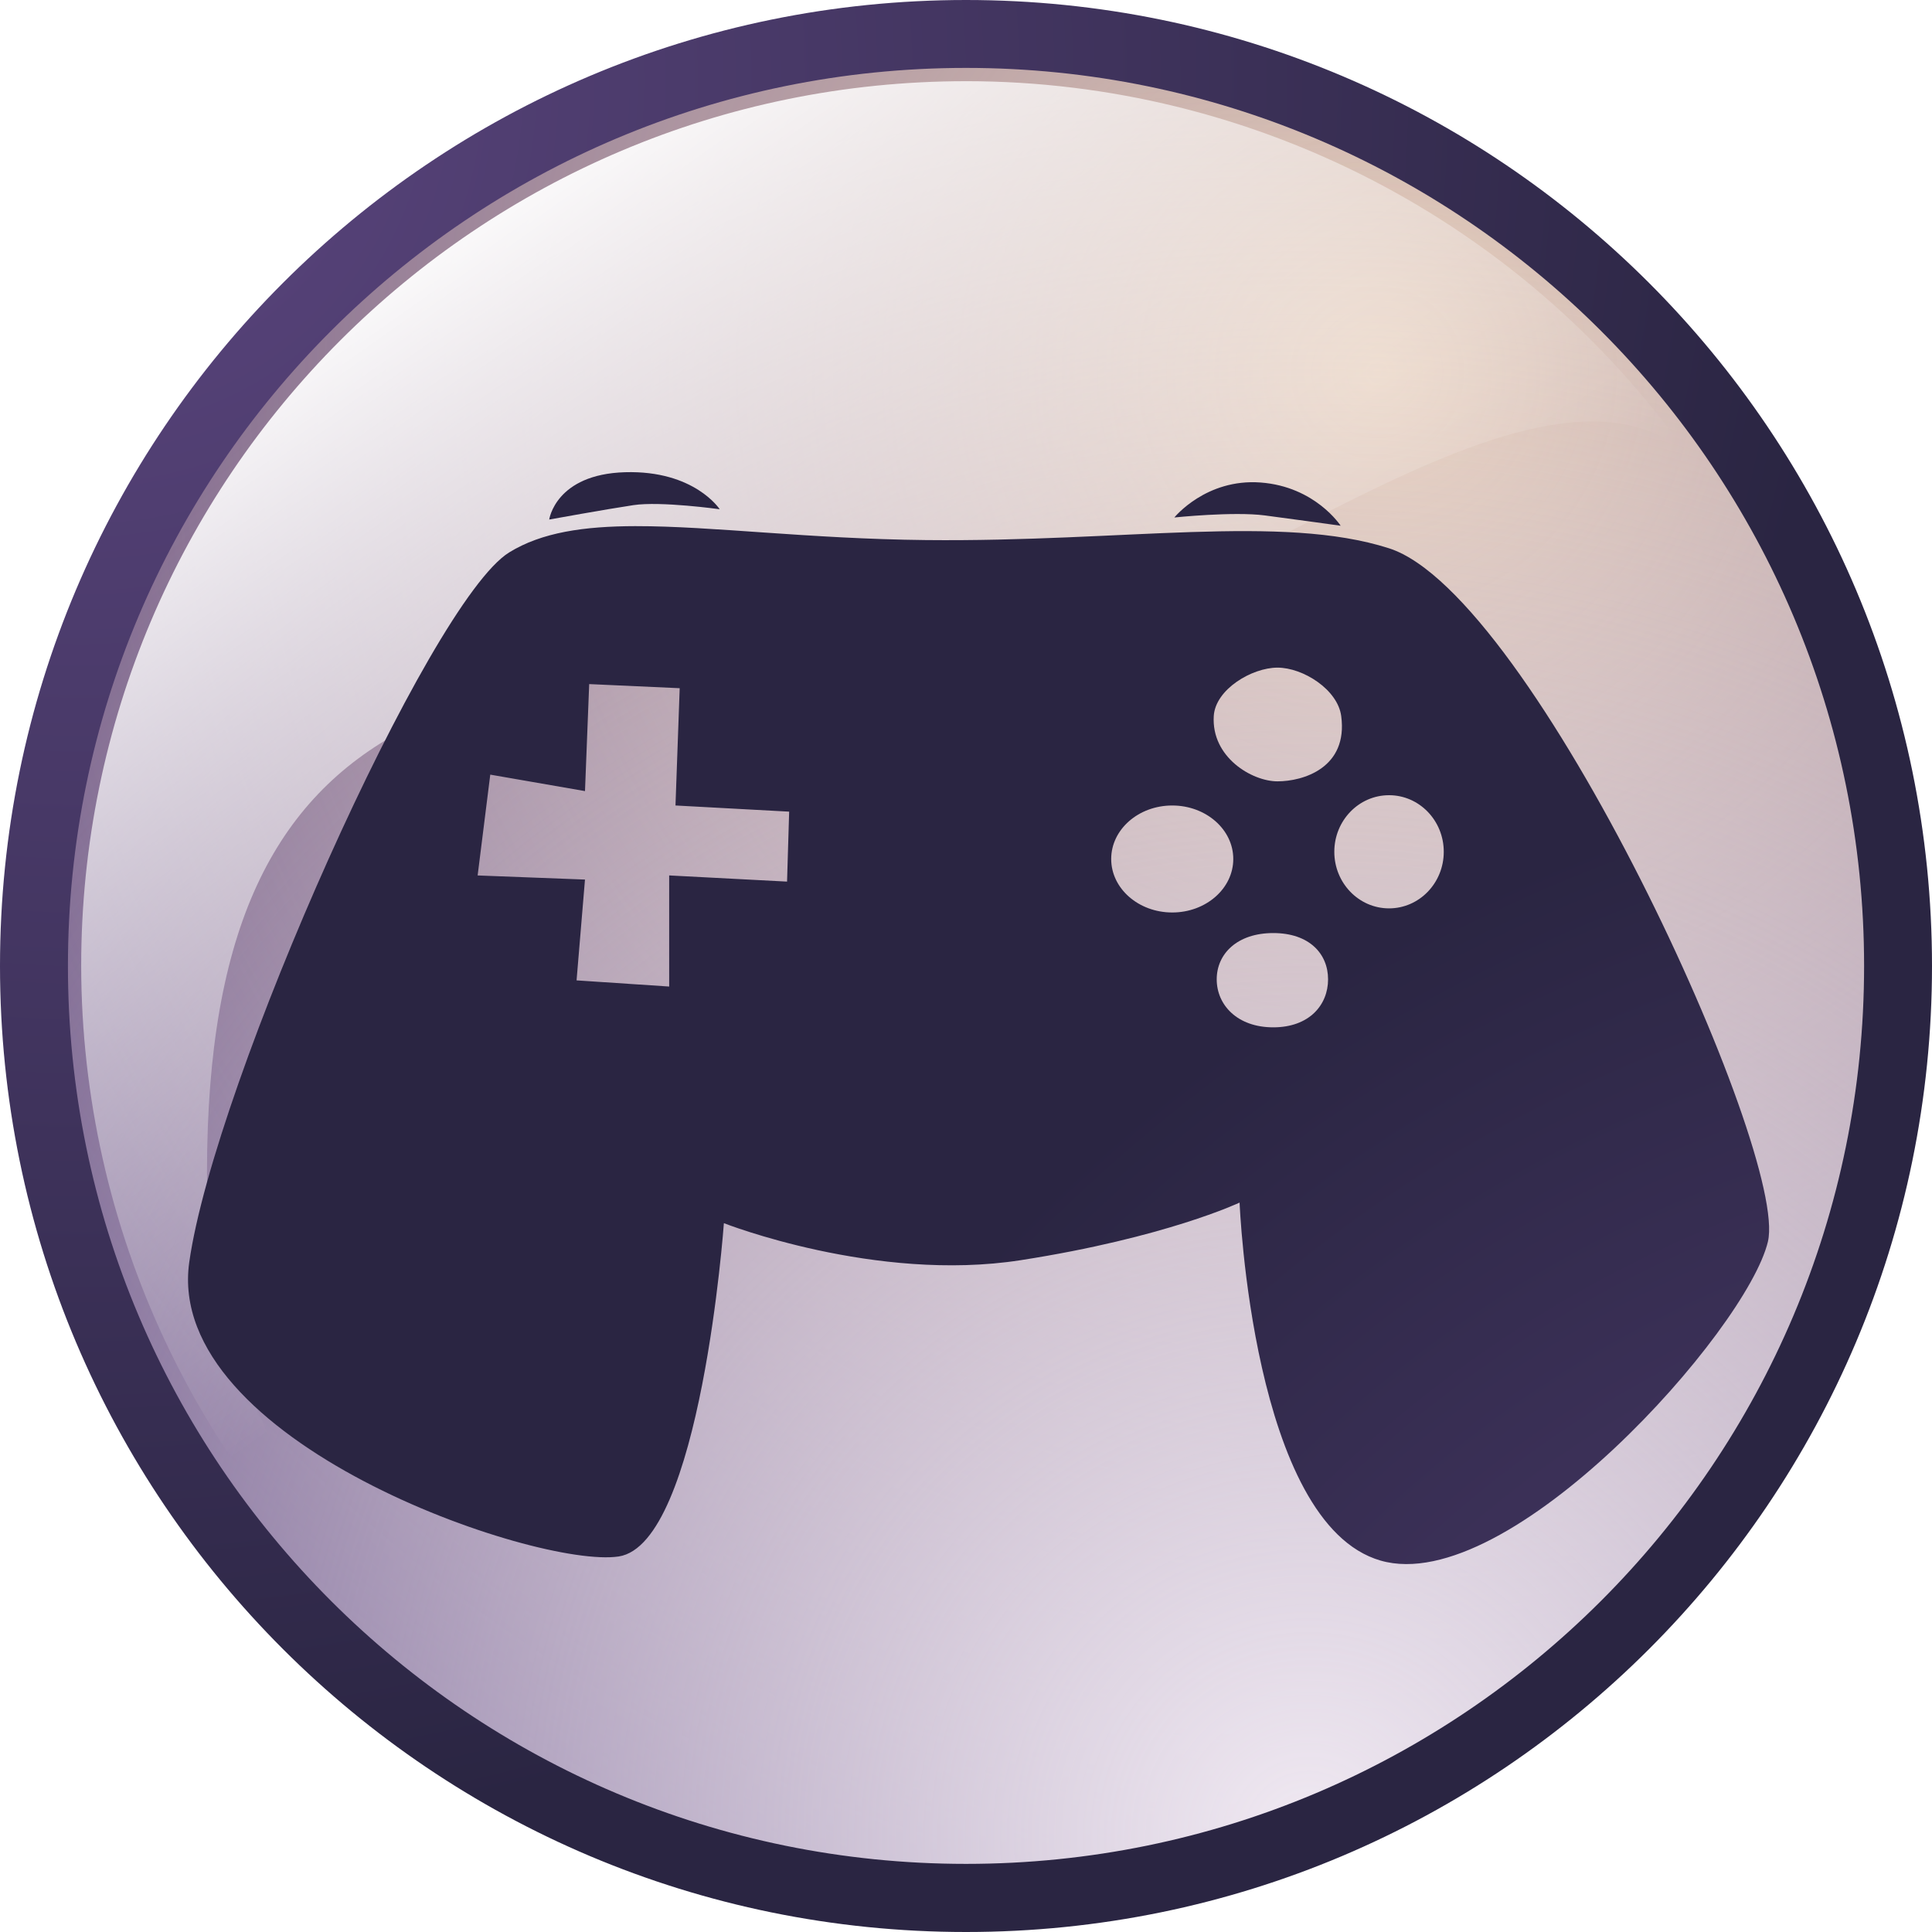
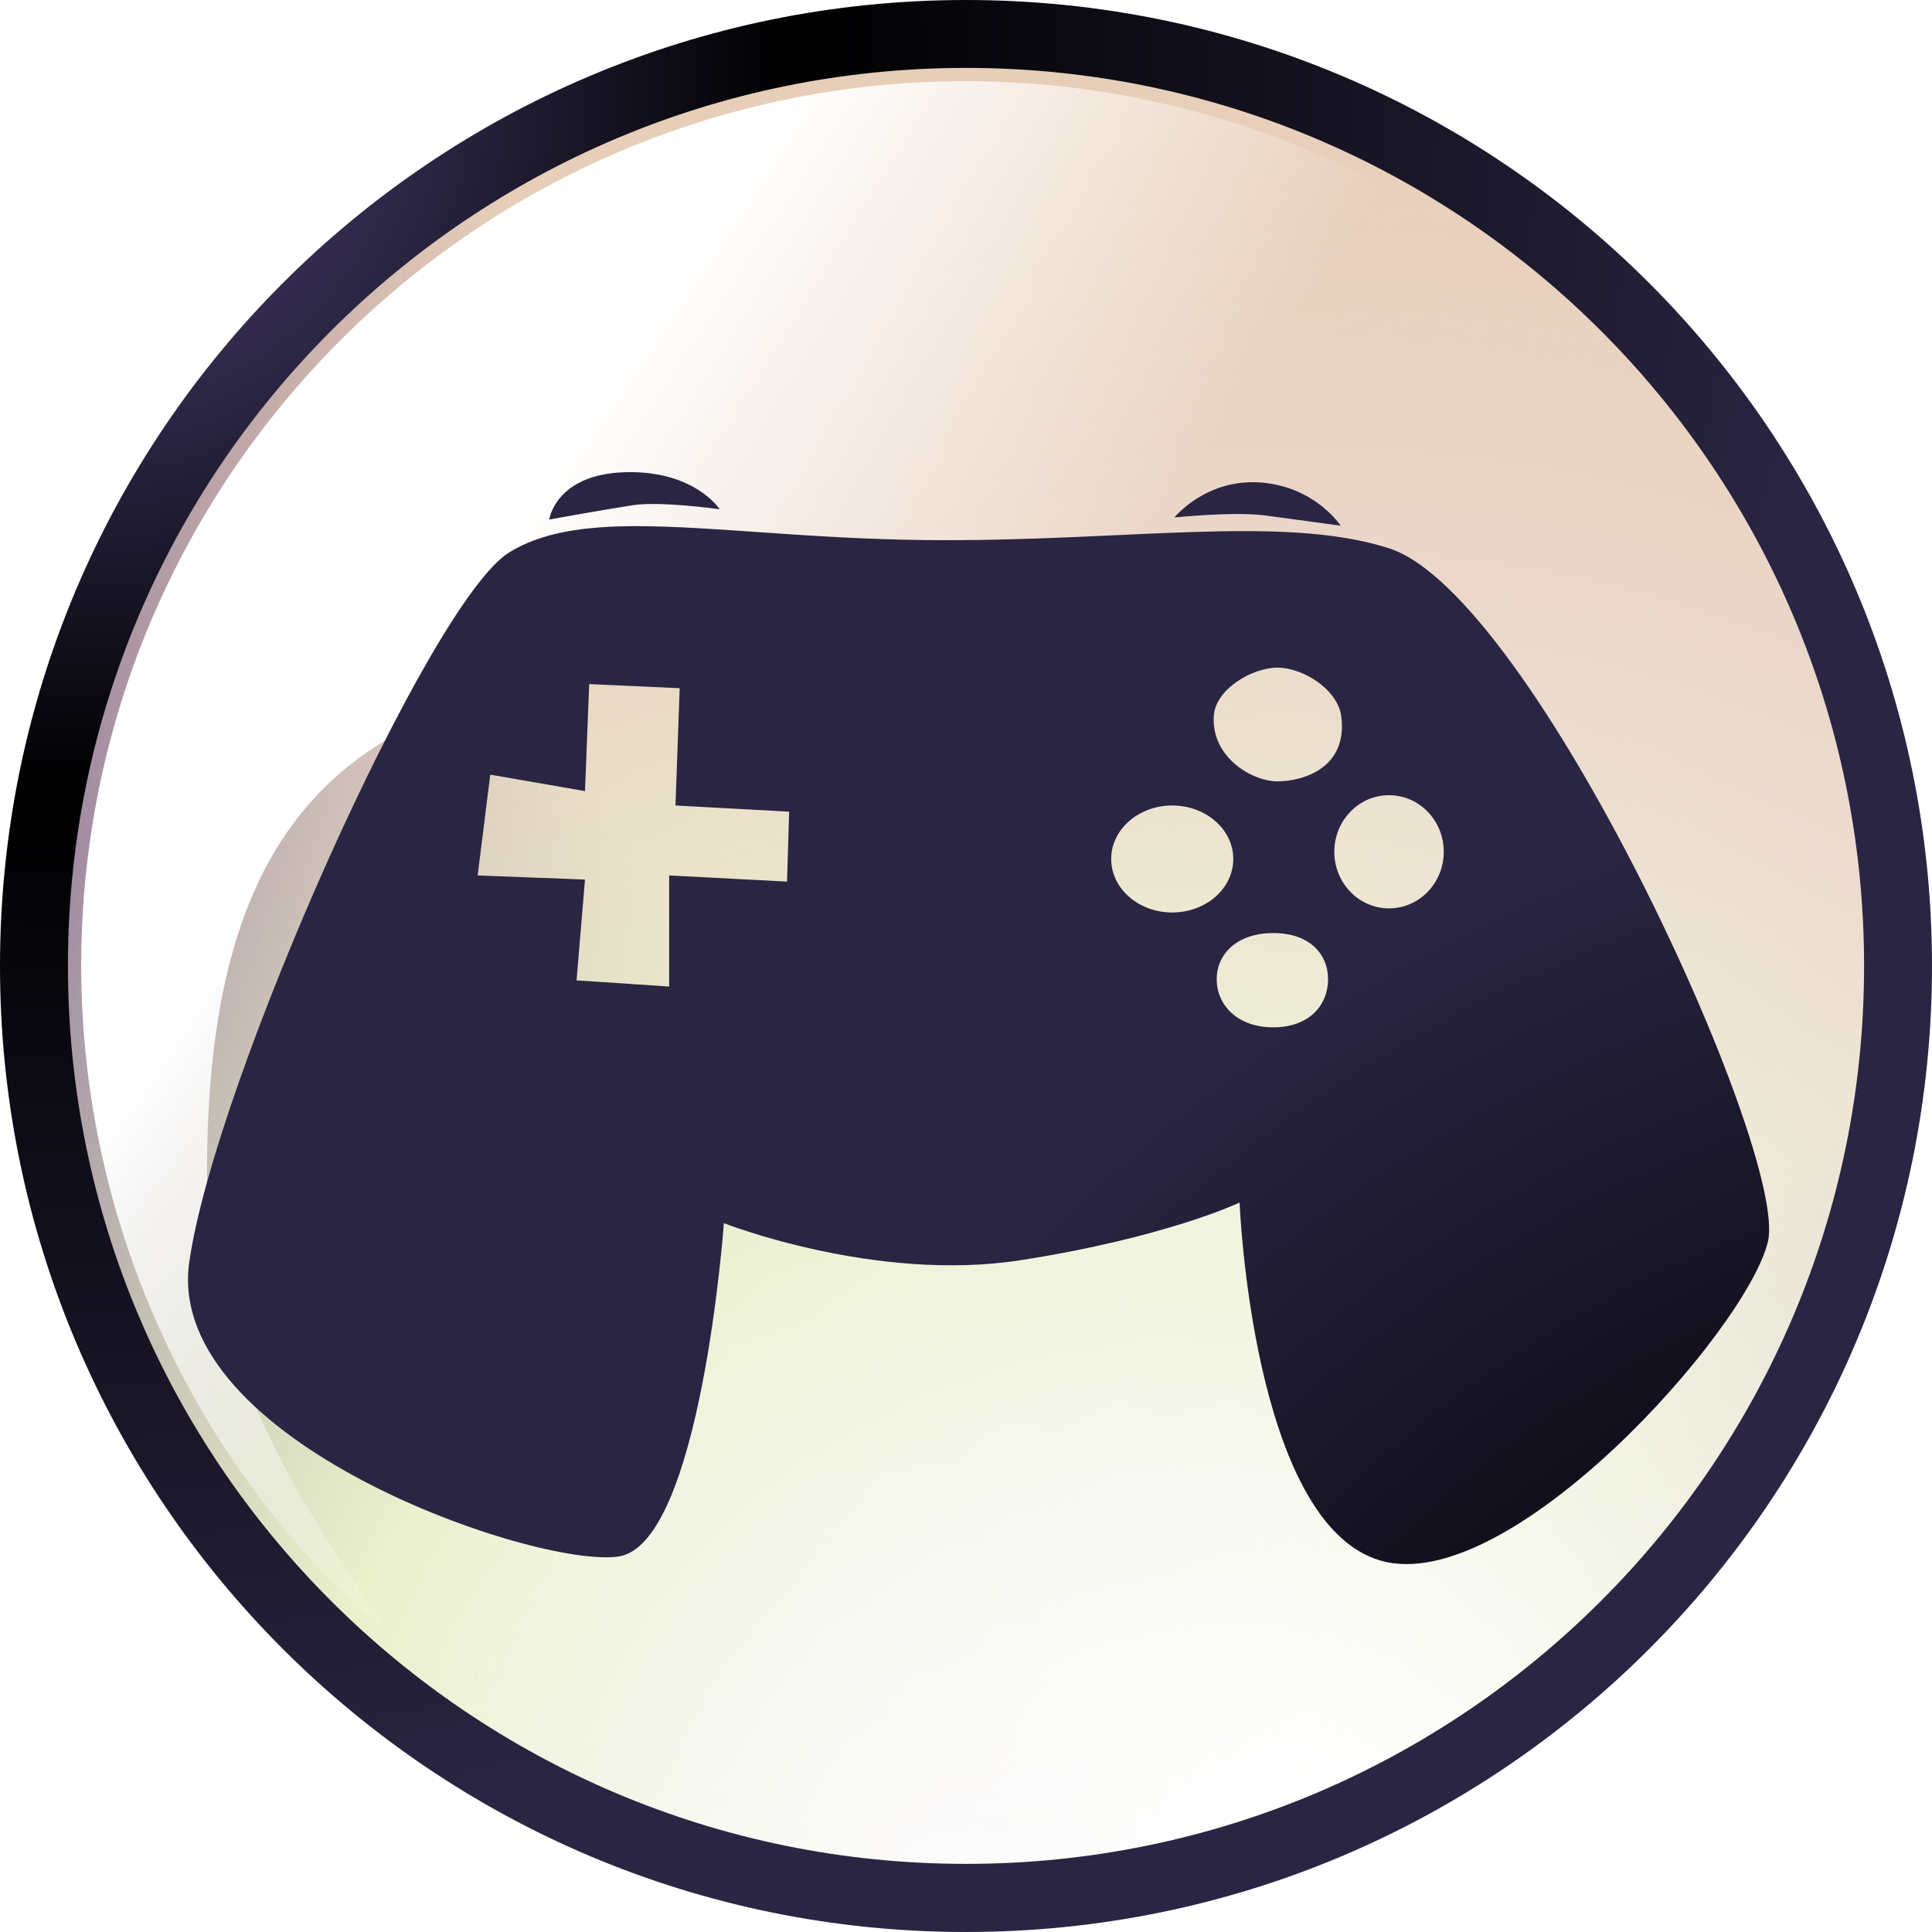
<svg xmlns="http://www.w3.org/2000/svg" width="128" height="128" version="1.1" viewBox="0 0 128 128">
  <defs>
-     <linearGradient id="biloue" x1="29.357" x2="64.456" y1="12.579" y2="62.118" gradientUnits="userSpaceOnUse">
+     <radialGradient id="biloua" cx="5.379" cy="5.379" r="62" gradientTransform="matrix(9.3661e-6 1.891 -1.891 1.1385e-5 15.55 -4.7927)" gradientUnits="userSpaceOnUse">
+       <stop stop-color="#5c4680" offset="0" />
+       <stop stop-color="#2a2542" offset="0.2" />
+       <stop stop-color="#000" offset="0.4" />
+       <stop stop-color="#2a2542" offset="1" />
+     </radialGradient>
+     <radialGradient id="biloub" cx="64" cy="128" r="92" gradientUnits="userSpaceOnUse">
+       <stop stop-color="#fff" offset="0" />
+       <stop stop-color="rgb(223, 238, 167)" offset=".5" />
+       <stop stop-color="rgb(223, 238, 167)" stop-opacity="0" offset="1" />
+     </radialGradient>
+     <radialGradient id="bilouc" cx="15.023" cy="-37.564" r="58.621" gradientTransform="matrix(0 2 -2 0 16.136 -5.3795)" gradientUnits="userSpaceOnUse">
+       <stop stop-color="#e7ceb8" offset="0" />
+       <stop stop-color="#e7ceb8" offset=".5" />
+       <stop stop-color="#e7ceb8" stop-opacity="0" offset="1" />
+     </radialGradient>
+     <radialGradient id="biloud" cx="123.08" cy="104.66" r="58.621" gradientTransform="matrix(0 -2 2 -1.9982e-8 -122.62 367.86)" gradientUnits="userSpaceOnUse">
+       <stop stop-color="#fff" offset="0" />
+       <stop stop-color="#f0e9f2" stop-opacity="0" offset="1" />
+     </radialGradient>
+     <linearGradient id="biloue" x1="30" x2="60" y1="40" y2="60" gradientUnits="userSpaceOnUse">
      <stop stop-color="#fff" offset="0" />
      <stop stop-color="#fff" stop-opacity="0" offset="1" />
    </linearGradient>
-     <radialGradient id="biloud" cx="123.08" cy="104.66" r="58.621" gradientTransform="matrix(0 -2 2 -1.9982e-8 -122.62 367.86)" gradientUnits="userSpaceOnUse">
-       <stop stop-color="#f0e9f2" offset="0" />
-       <stop stop-color="#f0e9f2" stop-opacity="0" offset="1" />
-     </radialGradient>
-     <radialGradient id="bilouc" cx="15.023" cy="-37.564" r="58.621" gradientTransform="matrix(0 2 -2 0 16.136 -5.3795)" gradientUnits="userSpaceOnUse">
-       <stop stop-color="#e7ceb8" offset="0" />
-       <stop stop-color="#e7ceb8" stop-opacity="0" offset="1" />
-     </radialGradient>
-     <radialGradient id="biloub" cx="128" cy="128" r="64" gradientTransform="matrix(5.0621e-8 -2 2 1.9053e-7 -128 384)" gradientUnits="userSpaceOnUse">
-       <stop stop-color="#5c4680" offset="0" />
-       <stop stop-color="#2a2542" offset="1" />
-     </radialGradient>
-     <radialGradient id="biloua" cx="5.379" cy="5.379" r="62" gradientTransform="matrix(9.3661e-6 1.891 -1.891 1.1385e-5 15.55 -4.7927)" gradientUnits="userSpaceOnUse">
-       <stop stop-color="#5c4680" offset="0" />
-       <stop stop-color="#2a2542" offset="1" />
-     </radialGradient>
  </defs>
  <circle cx="64" cy="64" r="60.512" fill="#5c4680" />
  <circle cx="64" cy="64" r="60.512" fill="url(#bilouc)" />
+   <circle cx="64" cy="64" r="60.512" fill="url(#biloub)" />
  <circle cx="64" cy="64" r="60.512" fill="url(#biloud)" />
  <path fill="url(#biloue)" d="m64 5.379c-32.375 5.7e-5 -58.621 26.246-58.621 58.621 0.023 17.322 7.706 33.747 20.986 44.867-7.177-9.928-12.602-18.925-12.651-31.176-8.64e-4 -32.376 17.91-34.352 50.286-34.353 13.885 0.006 37.19-22.262 47.777-13.278-10.99-15.478-28.795-24.675-47.777-24.682z" />
  <path fill="url(#biloua)" d="m64 0a64 64 0 0 0-64 64 64 64 0 0 0 64 64 64 64 0 0 0 64-64 64 64 0 0 0-64-64zm0.001 4.499a59.5 59.494 0 0 1 59.5 59.494 59.5 59.494 0 0 1-59.5 59.494 59.5 59.494 0 0 1-59.5-59.494 59.5 59.494 0 0 1 59.5-59.494z" />
  <g fill="url(#biloua)" transform="matrix(.92279 0 0 .90202 140.34 149.36)">
    <path d="m-106.43-126.94c-3.73 6e-3 -6.761 0.457-9.094 1.93-5.743 3.627-21.157 38.989-22.971 52.137-1.813 13.148 24.935 22.517 30.829 21.611 5.894-0.907 7.556-24.482 7.556-24.482s10.881 4.383 21.308 2.72c10.428-1.662 15.717-4.231 15.717-4.231s0.907 23.575 10.125 26.295c9.218 2.72 26.295-16.926 27.806-23.424s-16.858-47.538-27.202-50.928c-7.713-2.528-19.041-0.453-33.247-0.604-8.434-0.09-15.378-1.032-20.828-1.023zm46.066 10.393c1.836 4e-5 4.318 1.607 4.575 3.551 0.503 3.817-2.739 4.801-4.575 4.801-1.836 4e-5 -4.758-1.773-4.575-4.801 0.119-1.958 2.739-3.551 4.575-3.551zm-49.417 1.209 6.498 0.302-0.302 8.614 8.161 0.453-0.151 5.138-8.463-0.453v8.161l-6.649-0.453 0.604-7.405-7.707-0.302 0.907-7.405 6.801 1.209zm57.426 8.161c2.17 0 3.929 1.861 3.929 4.156s-1.759 4.156-3.929 4.156c-2.17 0-3.929-1.861-3.929-4.156s1.759-4.156 3.929-4.156zm-15.566 0.756c2.42-3e-5 4.383 1.759 4.383 3.929 0 2.17-1.962 3.929-4.383 3.929-2.42-3.1e-5 -4.382-1.759-4.382-3.929s1.962-3.929 4.382-3.929zm7.254 9.369c2.587 3.1e-5 3.935 1.522 3.935 3.4s-1.347 3.525-3.935 3.525c-2.587 1.9e-5 -4.06-1.647-4.06-3.525 0-1.878 1.472-3.4 4.06-3.4z" />
    <path d="m-100.41-128.18s-4.231-0.604-6.196-0.302c-1.965 0.302-6.045 1.058-6.045 1.058s0.453-3.325 5.44-3.476c4.987-0.151 6.801 2.72 6.801 2.72z" />
    <path d="m-55.831-126.97s-3.174-0.453-5.44-0.756c-2.267-0.302-6.498 0.151-6.498 0.151s2.267-2.871 6.196-2.569c3.929 0.302 5.743 3.174 5.743 3.174z" />
  </g>
</svg>
